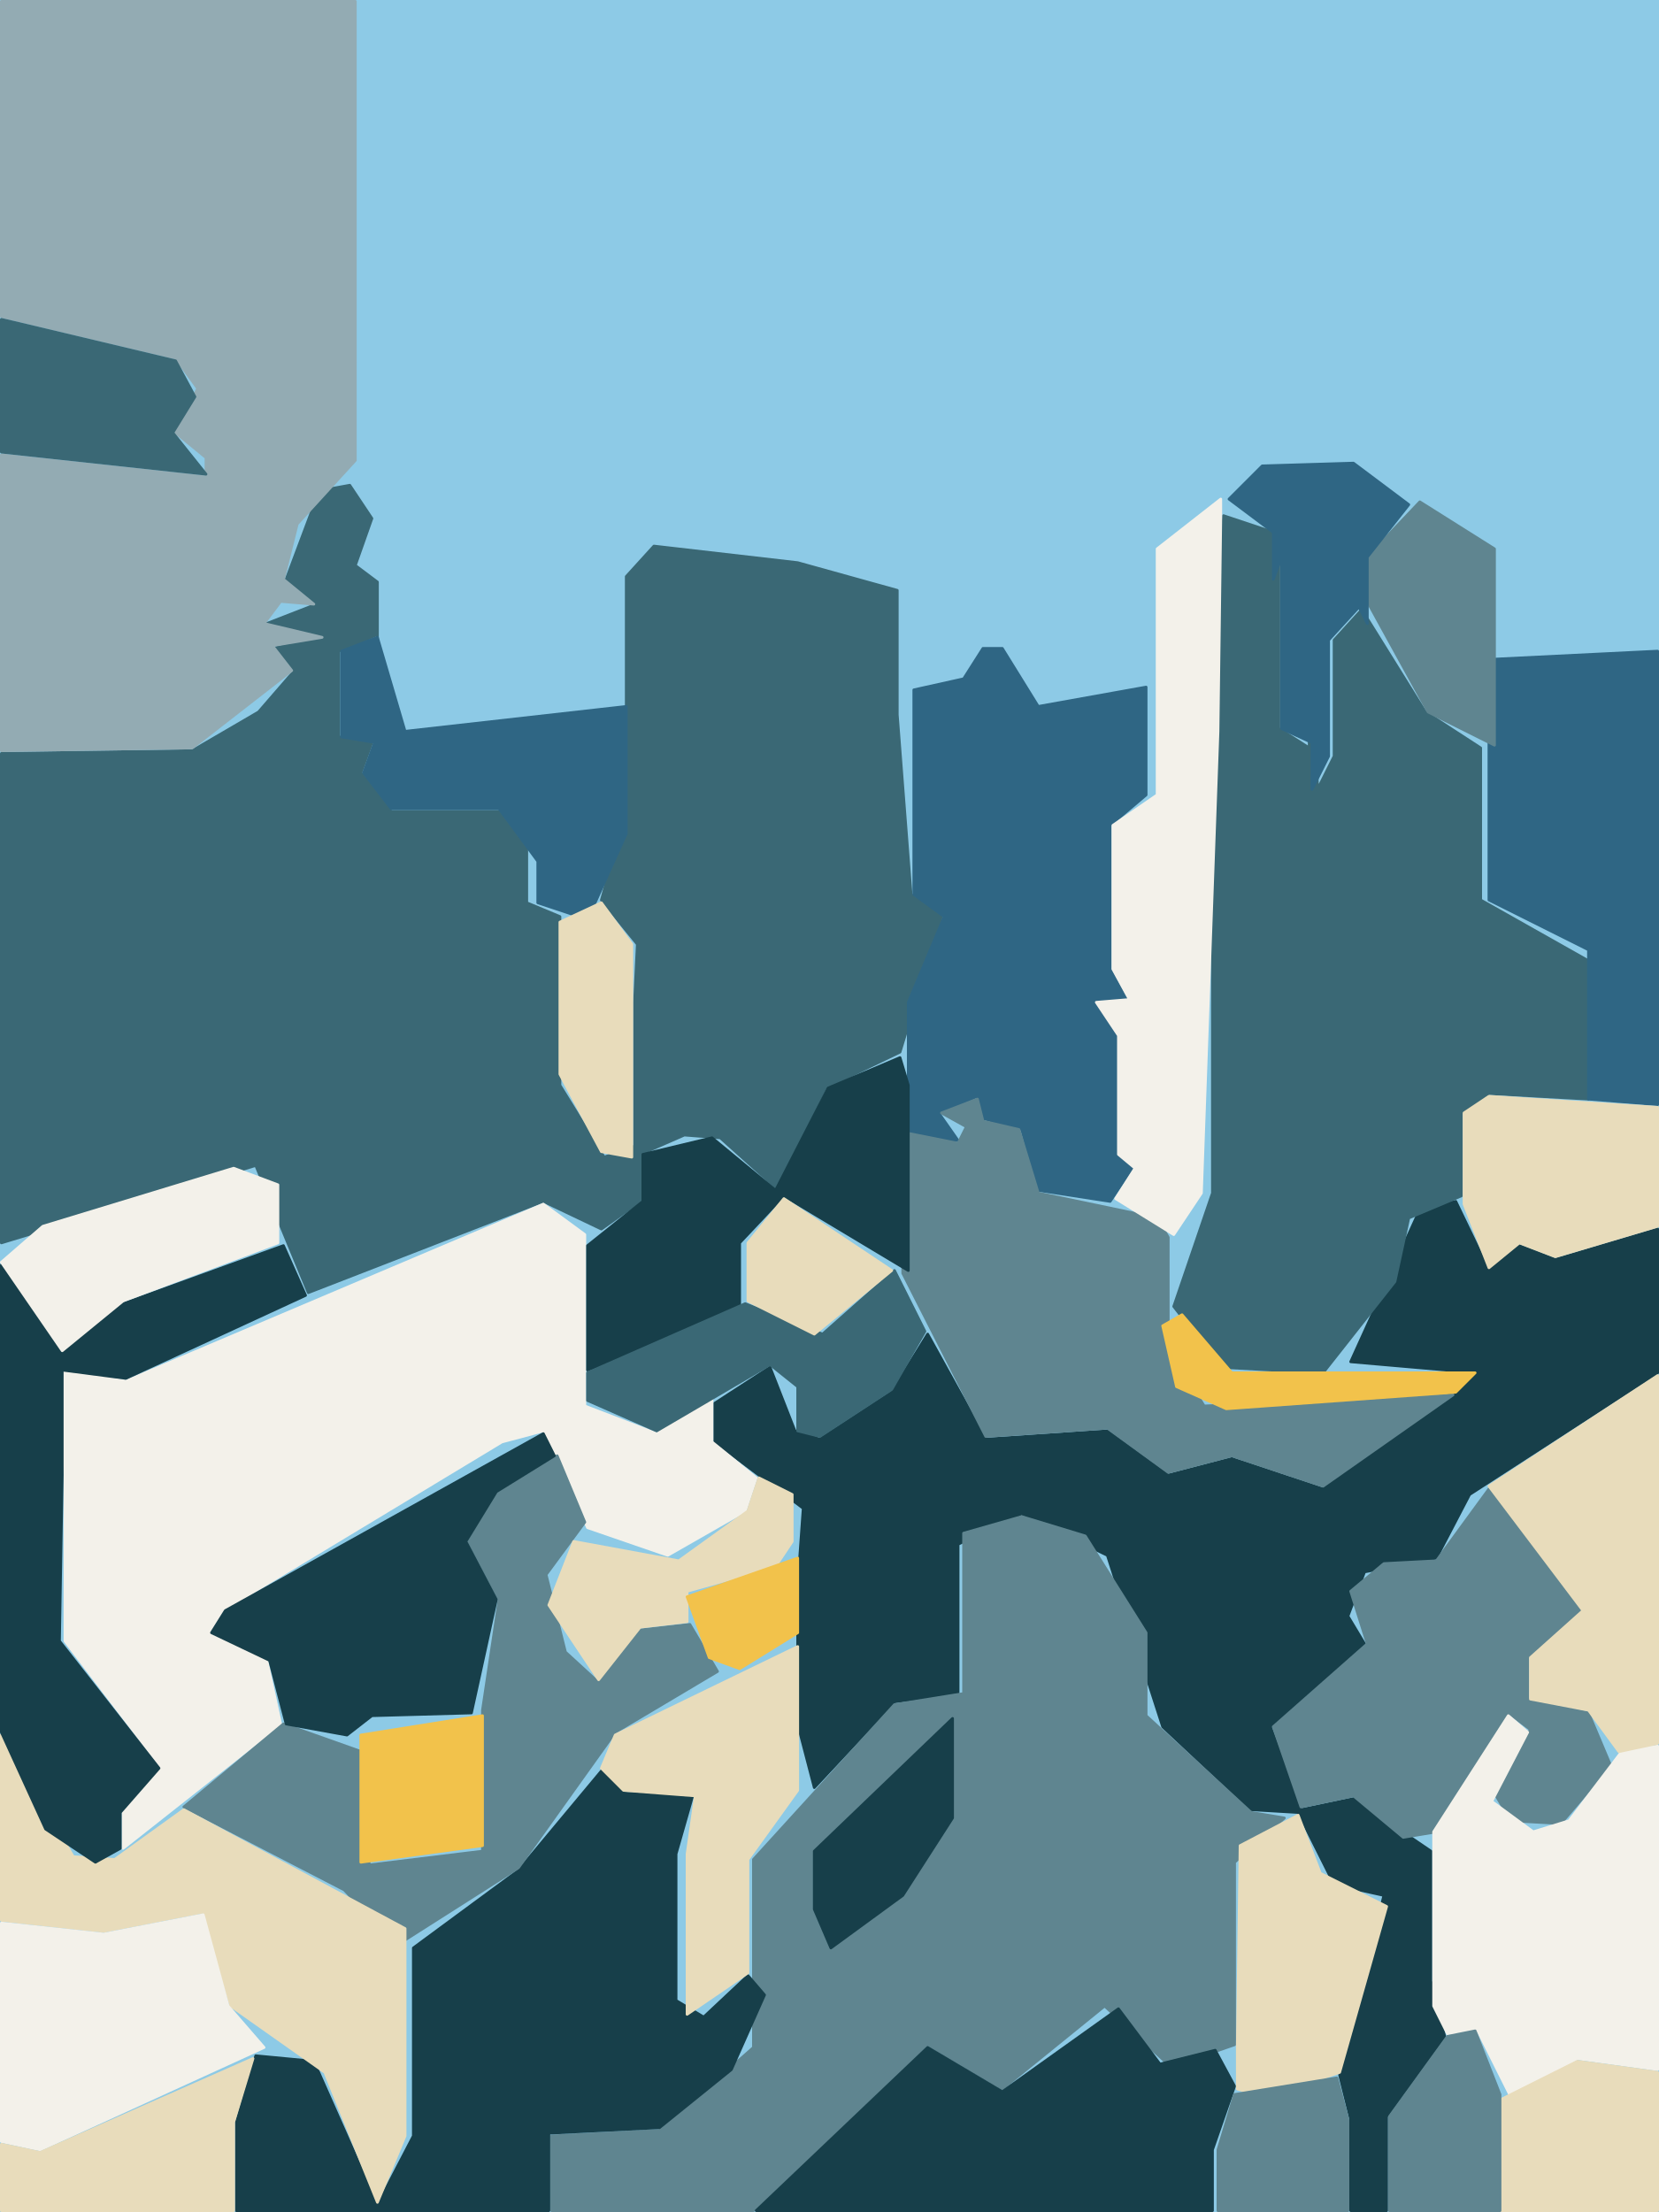
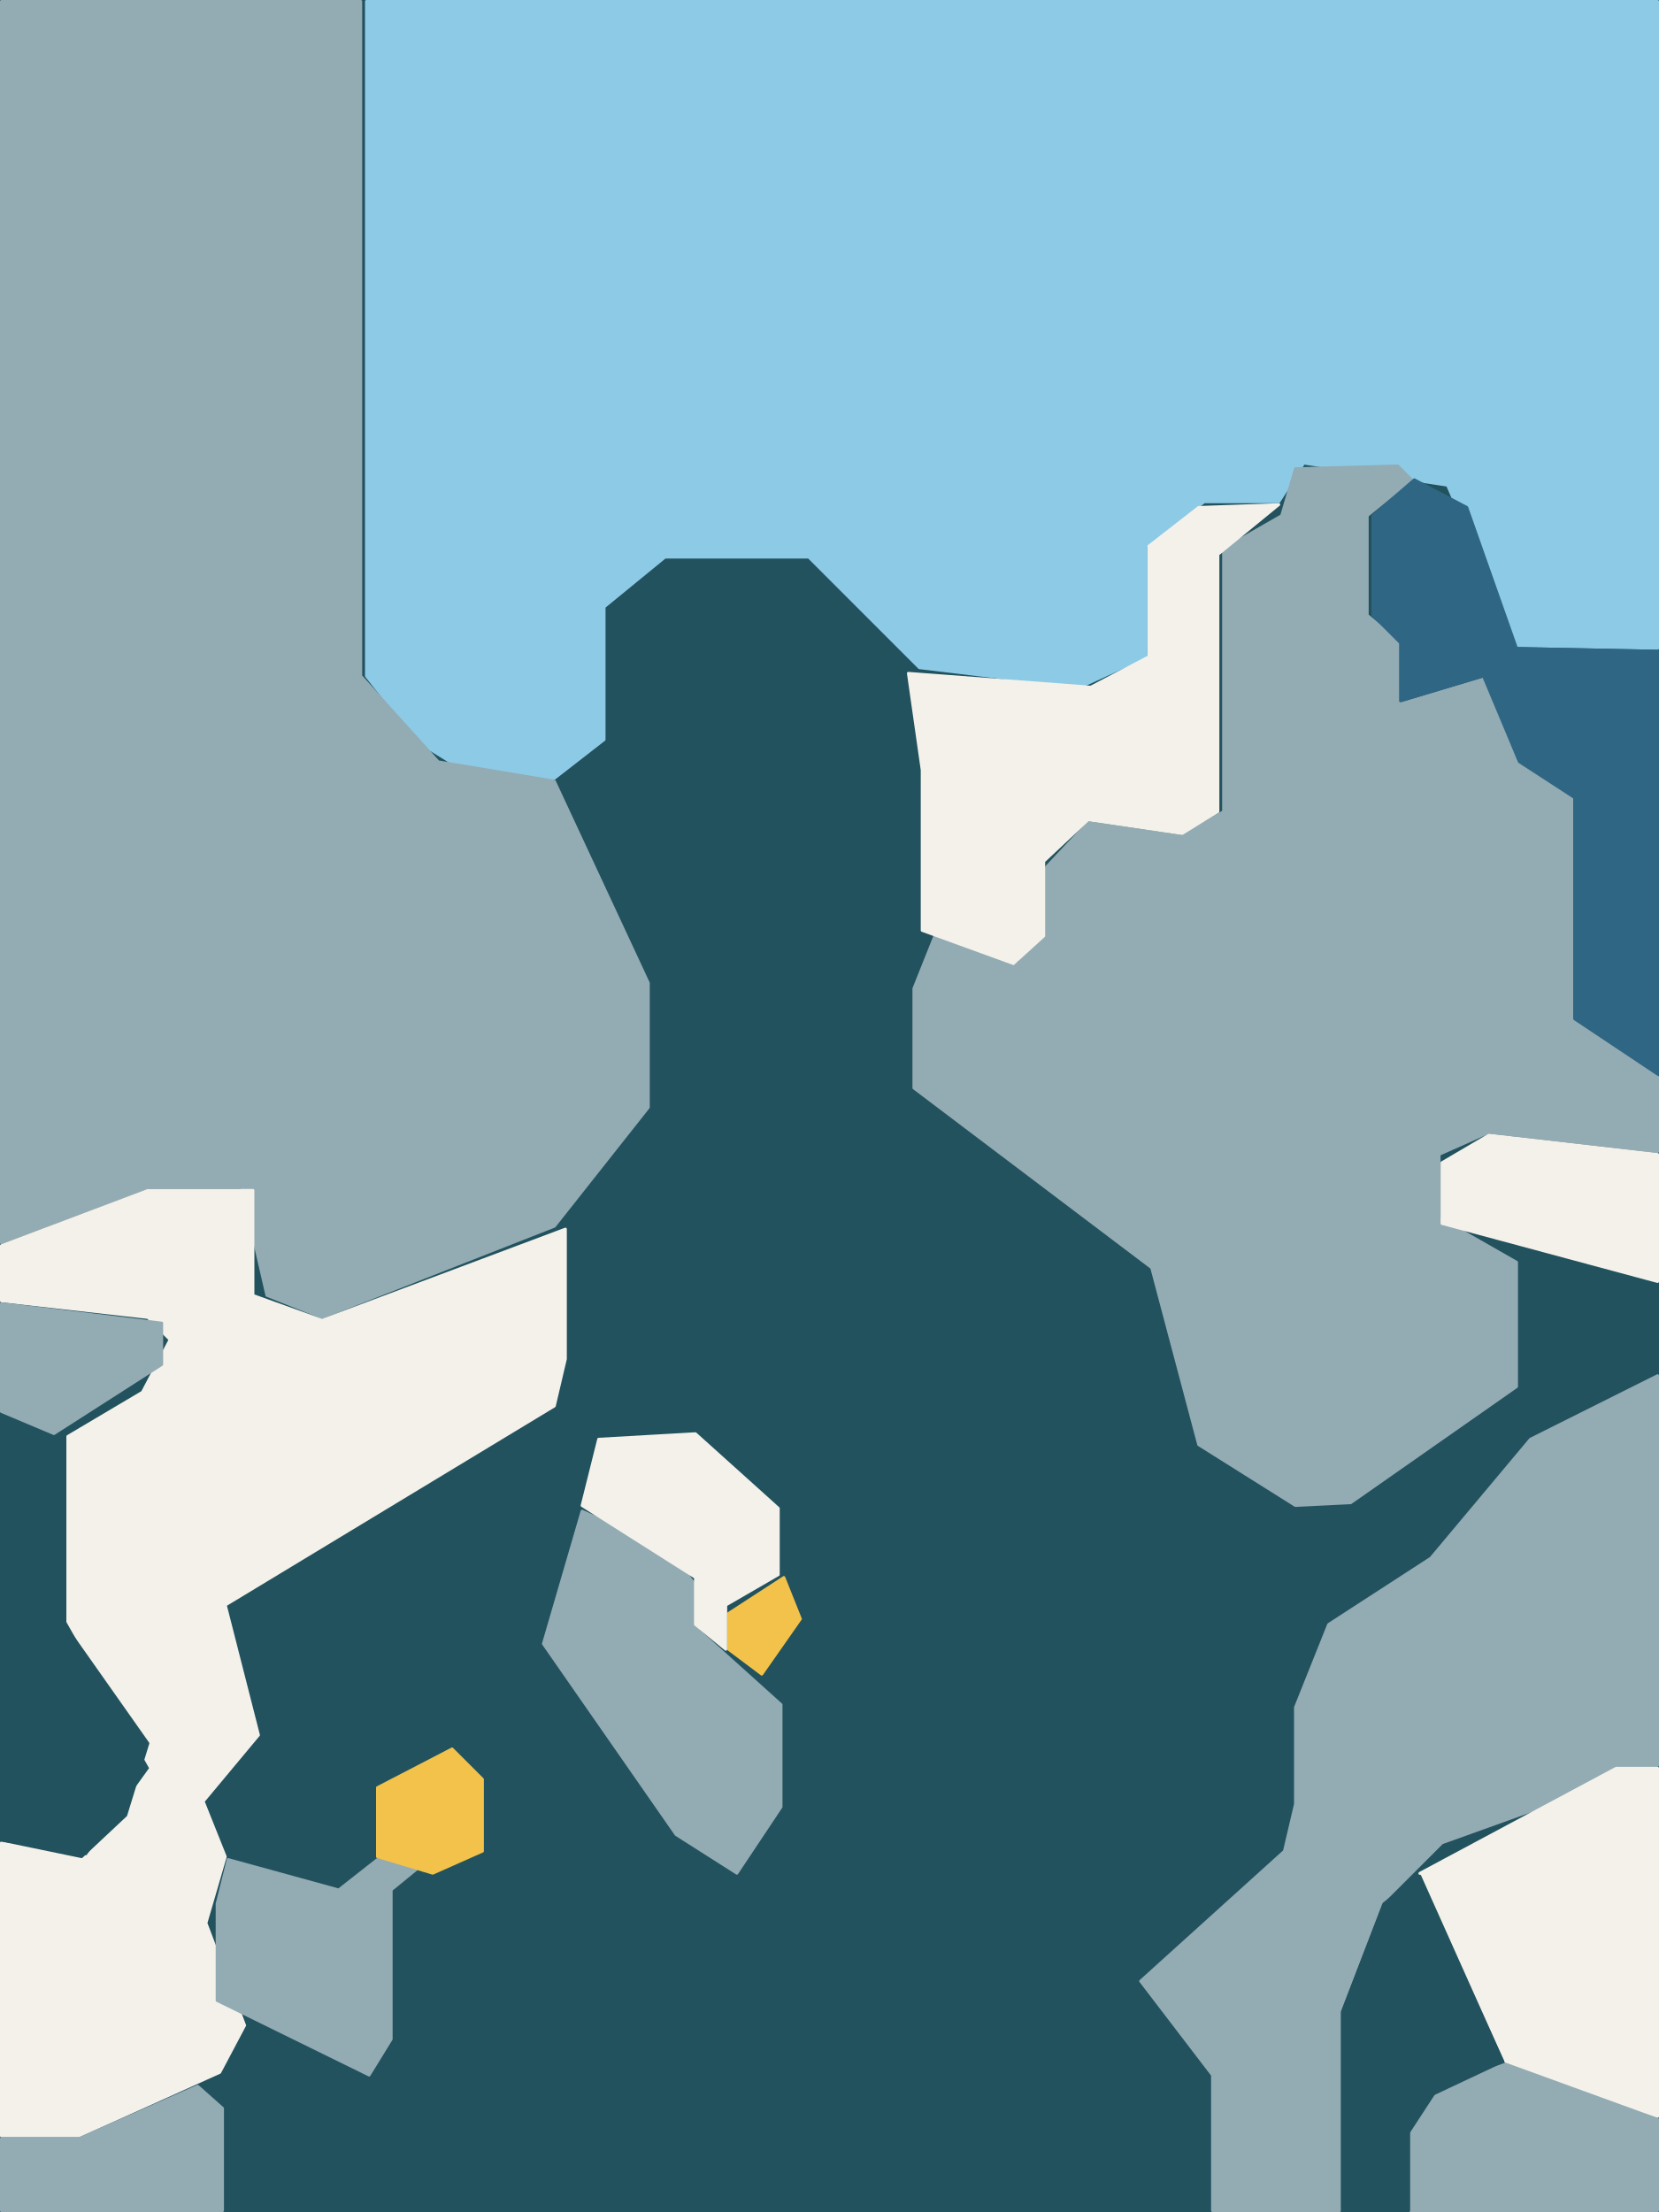
<svg xmlns="http://www.w3.org/2000/svg" viewBox="0 0 600 800" width="600" height="800">
  <g>
-     <rect width="600" height="800" fill="#8dcae6" />
-     <path d="M129.5 0.5 L128.5 157.5 L128.5 175.5 L135.5 187.5 L129.5 204.5 L140.5 214.5 L140.5 262.5 L201.5 253.5 L223.5 257.5 L223.5 208.5 L236.5 196.5 L320.5 212.5 L333.5 248.5 L362.5 233.5 L375.5 254.5 L406.5 252.5 L420.5 241.5 L420.5 198.5 L463.5 166.5 L489.5 166.5 L544.5 197.5 L544.5 240.5 L599.5 234.5 L599.5 0.5 Z" fill="#8dcae6" stroke="#8dcae6" stroke-width="1" stroke-linejoin="round" />
-     <path d="M0.5 272.5 L0.5 449.5 L92.5 421.5 L111.5 467.5 L196.5 434.5 L217.5 444.5 L231.5 434.5 L231.5 417.5 L247.5 410.5 L260.5 411.5 L280.5 429.5 L298.5 393.5 L325.5 380.5 L340.5 331.5 L329.5 323.5 L324.5 258.5 L324.5 213.5 L288.5 203.5 L236.5 197.5 L226.5 208.5 L226.5 293.5 L217.5 325.5 L230.5 341.5 L229.5 362.5 L229.5 414.5 L218.5 418.5 L202.5 392.5 L202.5 331.5 L190.5 326.5 L190.5 300.5 L180.5 293.5 L141.5 293.5 L130.5 279.5 L134.5 268.5 L122.5 266.5 L122.5 235.5 L136.5 229.5 L136.5 242.5 L136.5 210.5 L128.5 204.5 L134.5 187.5 L126.5 175.5 L115.5 177.5 L103.5 209.5 L114.5 218.5 L96.5 225.5 L117.5 230.5 L98.5 234.5 L106.5 242.5 L93.5 257.5 L69.5 271.5 Z" fill="#3a6875" stroke="#3a6875" stroke-width="1" stroke-linejoin="round" />
-     <path d="M599.5 444.5 L562.5 455.5 L549.5 450.5 L538.5 459.5 L526.5 434.5 L513.5 437.5 L488.5 492.5 L534.5 496.5 L478.5 538.5 L445.5 527.5 L422.5 533.5 L400.5 517.5 L356.5 520.5 L335.5 482.5 L322.5 503.5 L296.5 520.5 L287.5 517.5 L278.5 494.5 L258.5 507.5 L258.5 521.5 L290.5 545.5 L288.5 573.5 L288.5 623.5 L294.5 646.5 L323.5 615.5 L346.5 612.5 L346.5 558.5 L369.5 547.5 L400.5 562.5 L420.5 624.5 L452.5 654.5 L469.5 655.5 L482.5 681.5 L500.5 685.5 L484.5 750.5 L488.5 766.5 L488.5 799.5 L501.5 799.5 L501.5 765.5 L522.5 736.5 L517.5 716.5 L517.5 669.5 L489.5 650.5 L470.5 654.5 L459.5 624.5 L493.5 594.5 L487.5 584.5 L493.5 568.5 L519.5 563.5 L531.5 540.5 L599.5 496.5 Z" fill="#173f4a" stroke="#173f4a" stroke-width="1" stroke-linejoin="round" />
-     <path d="M0.5 0.5 L0.5 114.5 L63.5 129.5 L71.5 140.5 L63.5 156.5 L74.5 165.5 L74.5 172.5 L0.5 164.5 L0.5 271.5 L69.5 270.5 L105.5 242.5 L98.5 233.5 L116.5 230.5 L95.5 225.5 L101.5 217.5 L113.5 218.5 L102.5 209.5 L107.5 189.5 L128.5 166.5 L128.5 0.5 Z" fill="#93abb3" stroke="#93abb3" stroke-width="1" stroke-linejoin="round" />
-     <path d="M392.5 555.5 L369.5 548.5 L348.5 554.5 L348.5 612.5 L323.5 616.5 L272.5 672.5 L272.5 740.5 L238.5 770.5 L199.5 772.5 L199.5 799.5 L272.5 799.5 L335.5 739.5 L362.5 755.5 L399.5 725.5 L423.5 747.5 L446.5 739.5 L446.5 673.5 L464.5 657.5 L452.5 655.5 L414.5 620.5 L414.5 590.5 Z" fill="#5f8590" stroke="#5f8590" stroke-width="1" stroke-linejoin="round" />
-     <path d="M442.5 186.5 L438.5 264.5 L438.5 431.5 L424.5 472.5 L441.5 494.5 L478.5 496.5 L504.5 463.5 L509.5 440.5 L528.5 432.5 L528.5 402.5 L538.5 395.5 L574.5 397.5 L574.5 347.5 L535.5 325.5 L535.5 270.5 L515.5 257.5 L492.5 220.5 L482.5 231.5 L482.5 273.5 L476.5 285.5 L473.5 192.5 L473.5 270.5 L462.5 263.5 L462.5 201.5 L460.5 210.5 L460.5 192.5 Z" fill="#3a6875" stroke="#3a6875" stroke-width="1" stroke-linejoin="round" />
-     <path d="M196.5 435.5 L45.5 499.5 L20.5 495.5 L23.5 533.5 L23.5 593.5 L58.5 639.5 L44.5 655.5 L44.5 668.5 L101.5 623.5 L96.5 600.5 L75.5 590.5 L80.5 582.5 L181.5 521.5 L196.5 517.5 L212.5 552.5 L241.5 562.5 L269.5 546.5 L273.5 534.5 L257.5 521.5 L257.5 505.5 L237.5 518.5 L211.5 508.5 L211.5 446.5 Z" fill="#f3f1ea" stroke="#f3f1ea" stroke-width="1" stroke-linejoin="round" />
-     <path d="M250.5 649.5 L225.5 648.5 L217.5 640.5 L187.5 676.5 L149.5 704.5 L149.5 772.5 L136.5 797.5 L113.5 745.5 L92.5 743.5 L85.5 767.5 L85.5 799.5 L198.5 799.5 L198.5 771.5 L238.5 769.5 L264.5 748.5 L276.5 721.5 L270.5 714.5 L254.5 729.5 L244.5 723.5 L244.5 670.5 Z" fill="#173f4a" stroke="#173f4a" stroke-width="1" stroke-linejoin="round" />
-     <path d="M355.5 234.5 L348.5 245.5 L330.5 249.5 L330.5 323.5 L341.5 331.5 L328.5 362.5 L328.5 411.5 L346.5 412.5 L339.5 402.5 L353.5 396.5 L355.5 404.5 L369.5 408.5 L375.5 430.5 L401.5 434.5 L409.5 422.5 L404.5 417.5 L404.5 374.5 L395.5 362.5 L407.5 361.5 L401.5 350.5 L401.5 298.5 L414.5 287.5 L414.5 248.5 L375.5 255.5 L362.5 234.5 Z" fill="#2f6684" stroke="#2f6684" stroke-width="1" stroke-linejoin="round" />
-     <path d="M326.5 409.5 L326.5 460.5 L356.5 519.5 L400.5 516.5 L422.5 532.5 L445.5 526.5 L478.5 537.5 L525.5 504.5 L435.5 508.5 L422.5 487.5 L422.5 447.5 L418.5 440.5 L375.5 431.5 L368.5 408.5 L355.5 405.5 L353.5 397.5 L340.5 402.5 L349.5 407.5 L346.5 413.5 Z" fill="#5f8590" stroke="#5f8590" stroke-width="1" stroke-linejoin="round" />
-     <path d="M201.5 526.5 L179.5 540.5 L169.5 557.5 L180.5 578.5 L174.5 618.5 L174.5 669.5 L133.5 674.5 L133.5 634.5 L102.5 623.5 L66.5 653.5 L124.5 683.5 L143.5 703.5 L187.5 675.5 L222.5 626.5 L259.5 604.5 L249.5 587.5 L231.5 589.5 L216.5 608.5 L204.5 597.5 L197.5 569.5 L211.5 550.5 Z" fill="#5f8590" stroke="#5f8590" stroke-width="1" stroke-linejoin="round" />
-     <path d="M538.5 538.5 L519.5 564.5 L500.5 565.5 L488.5 575.5 L494.5 594.5 L460.5 624.5 L470.5 653.5 L489.5 649.5 L507.5 664.5 L519.5 662.5 L545.5 619.5 L553.5 625.5 L540.5 648.5 L546.5 658.5 L564.5 659.5 L582.5 638.5 L574.5 619.5 L552.5 614.5 L552.5 599.5 L571.5 582.5 Z" fill="#5f8590" stroke="#5f8590" stroke-width="1" stroke-linejoin="round" />
-     <path d="M446.5 754.5 L439.5 741.5 L419.5 746.5 L404.5 726.5 L362.5 756.5 L335.5 740.5 L273.5 799.5 L438.5 799.5 L438.5 777.5 Z" fill="#173f4a" stroke="#173f4a" stroke-width="1" stroke-linejoin="round" />
-     <path d="M545.5 620.5 L518.5 662.5 L518.5 725.5 L523.5 735.5 L534.5 734.5 L546.5 758.5 L570.5 744.5 L599.5 748.5 L599.5 631.5 L586.5 633.5 L567.5 658.5 L554.5 662.5 L539.5 651.5 L552.5 626.5 Z" fill="#f3f1ea" stroke="#f3f1ea" stroke-width="1" stroke-linejoin="round" />
-     <path d="M0.5 627.5 L0.5 694.5 L37.5 698.5 L73.5 691.5 L83.5 725.5 L117.5 749.5 L136.5 796.5 L146.5 772.5 L146.5 697.5 L66.5 654.5 L41.5 672.5 L26.5 671.5 Z" fill="#e8dcbb" stroke="#e8dcbb" stroke-width="1" stroke-linejoin="round" />
-     <path d="M538.5 238.5 L538.5 325.5 L574.5 343.5 L574.5 397.5 L599.5 399.5 L599.5 235.5 Z" fill="#2f6684" stroke="#2f6684" stroke-width="1" stroke-linejoin="round" />
-     <path d="M102.5 450.5 L44.5 471.5 L22.5 489.5 L0.5 457.5 L0.5 626.5 L16.5 661.5 L34.5 673.5 L43.5 668.5 L43.5 655.5 L57.5 639.5 L21.5 593.5 L22.5 533.5 L22.5 495.5 L45.5 498.5 L110.5 468.5 Z" fill="#173f4a" stroke="#173f4a" stroke-width="1" stroke-linejoin="round" />
-     <path d="M196.5 518.5 L81.5 582.5 L76.5 590.5 L97.5 600.5 L103.5 623.5 L125.5 627.5 L134.5 620.5 L170.5 619.5 L179.5 578.5 L168.5 557.5 L179.5 539.5 L200.5 526.5 Z" fill="#173f4a" stroke="#173f4a" stroke-width="1" stroke-linejoin="round" />
-     <path d="M441.5 180.5 L418.5 198.5 L418.5 287.5 L402.5 298.5 L402.5 350.5 L408.5 361.5 L396.5 362.5 L404.5 374.5 L404.5 417.5 L410.5 422.5 L403.5 433.5 L424.5 446.5 L434.5 431.5 L440.5 264.5 L441.5 187.5 Z" fill="#f3f1ea" stroke="#f3f1ea" stroke-width="1" stroke-linejoin="round" />
-     <path d="M325.5 382.5 L299.5 393.5 L280.5 430.5 L257.5 411.5 L232.5 417.5 L232.5 434.5 L212.5 450.5 L212.5 495.5 L267.5 473.5 L267.5 449.5 L283.5 432.5 L328.5 459.5 L328.5 392.5 Z" fill="#173f4a" stroke="#173f4a" stroke-width="1" stroke-linejoin="round" />
-     <path d="M73.5 692.5 L37.5 699.5 L0.5 695.5 L0.5 774.5 L14.5 777.5 L95.5 740.5 L82.5 725.5 Z" fill="#f3f1ea" stroke="#f3f1ea" stroke-width="1" stroke-linejoin="round" />
-     <path d="M599.5 497.5 L538.5 537.5 L572.5 582.5 L553.5 599.5 L553.5 614.5 L574.5 618.5 L585.5 633.5 L599.5 630.5 Z" fill="#e8dcbb" stroke="#e8dcbb" stroke-width="1" stroke-linejoin="round" />
-     <path d="M123.5 235.5 L123.5 266.5 L135.5 268.5 L131.5 279.5 L141.5 292.5 L180.5 292.5 L194.5 311.5 L194.5 326.5 L212.5 332.5 L226.5 301.5 L226.5 255.5 L146.5 264.5 L136.5 230.5 Z" fill="#2f6684" stroke="#2f6684" stroke-width="1" stroke-linejoin="round" />
-     <path d="M288.5 595.5 L222.5 627.5 L217.5 639.5 L225.5 647.5 L251.5 649.5 L248.5 670.5 L248.5 728.5 L270.5 713.5 L270.5 672.5 L288.5 647.5 Z" fill="#e8dcbb" stroke="#e8dcbb" stroke-width="1" stroke-linejoin="round" />
-     <path d="M469.5 656.5 L448.5 667.5 L447.5 740.5 L447.5 755.5 L457.5 758.5 L484.5 749.5 L501.5 689.5 L477.5 677.5 Z" fill="#e8dcbb" stroke="#e8dcbb" stroke-width="1" stroke-linejoin="round" />
-     <path d="M529.5 402.5 L529.5 435.5 L538.5 458.5 L549.5 449.5 L562.5 454.5 L599.5 443.5 L599.5 400.5 L538.5 396.5 Z" fill="#e8dcbb" stroke="#e8dcbb" stroke-width="1" stroke-linejoin="round" />
-     <path d="M334.5 481.5 L323.5 459.5 L297.5 482.5 L269.5 471.5 L212.5 496.5 L212.5 506.5 L237.5 517.5 L278.5 493.5 L288.5 501.5 L288.5 517.5 L296.5 519.5 L322.5 502.5 Z" fill="#3a6875" stroke="#3a6875" stroke-width="1" stroke-linejoin="round" />
-     <path d="M100.5 428.5 L84.5 422.5 L15.5 443.5 L0.5 456.5 L22.5 488.5 L44.5 470.5 L100.5 449.5 Z" fill="#f3f1ea" stroke="#f3f1ea" stroke-width="1" stroke-linejoin="round" />
-     <path d="M91.5 744.5 L14.5 778.5 L0.5 775.5 L0.5 799.5 L84.5 799.5 L84.5 767.5 Z" fill="#e8dcbb" stroke="#e8dcbb" stroke-width="1" stroke-linejoin="round" />
-     <path d="M0.5 115.5 L0.5 163.5 L74.5 171.5 L62.5 156.5 L70.5 143.5 L63.5 130.5 Z" fill="#3a6875" stroke="#3a6875" stroke-width="1" stroke-linejoin="round" />
-     <path d="M513.5 181.5 L494.5 201.5 L494.5 217.5 L516.5 257.5 L540.5 269.5 L540.5 198.5 Z" fill="#5f8590" stroke="#5f8590" stroke-width="1" stroke-linejoin="round" />
-     <path d="M489.5 167.5 L456.5 168.5 L444.5 180.5 L460.5 192.5 L460.5 209.5 L463.5 201.5 L463.5 263.5 L476.5 269.5 L474.5 192.5 L474.5 285.5 L480.5 273.5 L480.5 231.5 L491.5 219.5 L494.5 225.5 L494.5 201.5 L509.5 182.5 Z" fill="#2f6684" stroke="#2f6684" stroke-width="1" stroke-linejoin="round" />
-     <path d="M599.5 749.5 L570.5 745.5 L542.5 759.5 L542.5 799.5 L599.5 799.5 Z" fill="#e8dcbb" stroke="#e8dcbb" stroke-width="1" stroke-linejoin="round" />
-     <path d="M286.5 540.5 L274.5 534.5 L270.5 546.5 L245.5 564.5 L207.5 557.5 L198.5 580.5 L216.5 607.5 L231.5 588.5 L248.5 586.5 L248.5 575.5 L280.5 566.5 L286.5 557.5 Z" fill="#e8dcbb" stroke="#e8dcbb" stroke-width="1" stroke-linejoin="round" />
-     <path d="M344.5 621.5 L294.5 669.5 L294.5 690.5 L300.5 704.5 L326.5 685.5 L344.5 657.5 Z" fill="#173f4a" stroke="#173f4a" stroke-width="1" stroke-linejoin="round" />
-     <path d="M217.5 326.5 L202.5 333.5 L202.5 388.5 L217.5 416.5 L228.5 418.5 L228.5 341.5 Z" fill="#e8dcbb" stroke="#e8dcbb" stroke-width="1" stroke-linejoin="round" />
-     <path d="M174.5 620.5 L130.5 627.5 L130.5 673.5 L174.5 667.5 Z" fill="#f2c24b" stroke="#f2c24b" stroke-width="1" stroke-linejoin="round" />
-     <path d="M483.5 751.5 L446.5 757.5 L440.5 777.5 L440.5 799.5 L487.5 799.5 L487.5 766.5 Z" fill="#5f8590" stroke="#5f8590" stroke-width="1" stroke-linejoin="round" />
-     <path d="M533.5 734.5 L523.5 736.5 L502.5 765.5 L502.5 799.5 L542.5 799.5 L542.5 757.5 Z" fill="#5f8590" stroke="#5f8590" stroke-width="1" stroke-linejoin="round" />
-     <path d="M283.5 433.5 L270.5 449.5 L270.5 470.5 L294.5 482.5 L322.5 459.5 Z" fill="#e8dcbb" stroke="#e8dcbb" stroke-width="1" stroke-linejoin="round" />
-     <path d="M420.5 479.5 L425.5 501.5 L443.5 509.5 L526.5 503.5 L533.5 496.5 L445.5 496.5 L427.5 475.5 Z" fill="#f2c24b" stroke="#f2c24b" stroke-width="1" stroke-linejoin="round" />
-     <path d="M288.5 563.5 L248.5 577.5 L256.5 599.5 L267.5 603.5 L288.5 590.5 Z" fill="#f2c24b" stroke="#f2c24b" stroke-width="1" stroke-linejoin="round" />
+     <rect width="600" height="800" fill="#22525e" />
+     <path d="M240.5 202.5 L219.5 219.5 L219.5 265.5 L201.5 281.5 L236.5 355.5 L236.5 400.5 L204.5 442.5 L204.5 494.5 L193.5 516.5 L81.5 583.5 L94.5 609.5 L94.5 627.5 L74.5 651.5 L82.5 671.5 L131.5 681.5 L131.5 650.5 L153.5 631.5 L174.5 639.5 L174.5 667.5 L142.5 681.5 L142.5 737.5 L133.5 751.5 L89.5 733.5 L78.5 754.5 L78.5 799.5 L437.5 799.5 L437.5 750.5 L411.5 716.5 L463.5 669.5 L468.5 652.5 L468.5 617.5 L479.5 587.5 L517.5 562.5 L553.5 519.5 L599.5 496.5 L599.5 464.5 L550.5 457.5 L550.5 501.5 L488.5 544.5 L446.5 536.5 L431.5 520.5 L415.5 458.5 L334.5 393.5 L328.5 336.5 L329.5 278.5 L329.5 232.5 L292.5 202.5 Z" fill="#22525e" stroke="#22525e" stroke-width="1" stroke-linejoin="round" />
+     <path d="M132.5 0.5 L132.5 244.5 L151.5 268.5 L172.5 281.5 L200.5 281.5 L218.5 267.5 L218.5 219.5 L240.5 201.5 L292.5 201.5 L332.5 241.5 L390.5 248.5 L414.5 237.5 L414.5 197.5 L435.5 181.5 L462.5 181.5 L471.5 167.5 L523.5 175.5 L548.5 233.5 L599.5 234.5 L599.5 0.5 Z" fill="#8dcae6" stroke="#8dcae6" stroke-width="1" stroke-linejoin="round" />
+     <path d="M0.5 0.5 L0.5 449.5 L53.5 429.5 L87.5 429.5 L96.5 468.5 L116.5 476.5 L200.5 443.5 L234.5 400.5 L234.5 355.5 L200.5 282.5 L158.5 275.5 L130.5 244.5 L130.5 0.5 Z" fill="#93abb3" stroke="#93abb3" stroke-width="1" stroke-linejoin="round" />
+     <path d="M505.5 168.5 L468.5 169.5 L463.5 186.5 L442.5 198.5 L442.5 293.5 L427.5 302.5 L393.5 297.5 L378.5 313.5 L368.5 348.5 L338.5 337.5 L330.5 357.5 L330.5 393.5 L416.5 458.5 L433.5 522.5 L468.5 544.5 L488.5 543.5 L548.5 501.5 L548.5 456.5 L520.5 440.5 L520.5 417.5 L538.5 409.5 L599.5 416.5 L599.5 389.5 L568.5 368.5 L568.5 288.5 L548.5 275.5 L536.5 245.5 L506.5 254.5 L506.5 232.5 L494.5 222.5 L494.5 186.5 L510.5 173.5 Z" fill="#93abb3" stroke="#93abb3" stroke-width="1" stroke-linejoin="round" />
+     <path d="M204.5 444.5 L116.5 477.5 L91.5 468.5 L91.5 430.5 L53.5 430.5 L0.5 450.5 L0.5 470.5 L53.5 476.5 L61.5 484.5 L51.5 503.5 L24.5 519.5 L24.5 586.5 L54.5 639.5 L31.5 671.5 L0.5 666.5 L0.5 772.5 L28.5 772.5 L79.5 749.5 L88.5 732.5 L74.5 695.5 L81.5 671.5 L73.5 651.5 L93.5 627.5 L81.5 580.5 L200.5 508.5 L204.5 491.5 Z" fill="#f3f1ea" stroke="#f3f1ea" stroke-width="1" stroke-linejoin="round" />
+     <path d="M599.5 497.5 L553.5 520.5 L517.5 563.5 L480.5 587.5 L468.5 617.5 L468.5 652.5 L464.5 669.5 L412.5 716.5 L438.5 750.5 L438.5 799.5 L484.5 799.5 L484.5 727.5 L499.5 688.5 L521.5 666.5 L599.5 638.5 Z" fill="#93abb3" stroke="#93abb3" stroke-width="1" stroke-linejoin="round" />
+     <path d="M462.5 182.5 L433.5 183.5 L415.5 197.5 L415.5 237.5 L394.5 248.5 L328.5 243.5 L333.5 278.5 L333.5 336.5 L366.5 348.5 L377.5 338.5 L377.5 311.5 L393.5 296.5 L427.5 301.5 L440.5 293.5 L440.5 200.5 Z" fill="#f3f1ea" stroke="#f3f1ea" stroke-width="1" stroke-linejoin="round" />
+     <path d="M511.5 173.5 L496.5 186.5 L496.5 222.5 L506.5 232.5 L506.5 253.5 L536.5 244.5 L549.5 275.5 L569.5 288.5 L569.5 368.5 L599.5 388.5 L599.5 235.5 L548.5 234.5 L530.5 183.5 Z" fill="#2f6684" stroke="#2f6684" stroke-width="1" stroke-linejoin="round" />
+     <path d="M584.5 639.5 L513.5 677.5 L545.5 747.5 L599.5 765.5 L599.5 639.5 Z" fill="#f3f1ea" stroke="#f3f1ea" stroke-width="1" stroke-linejoin="round" />
+     <path d="M210.5 546.5 L196.5 594.5 L244.5 663.5 L266.5 677.5 L282.5 653.5 L282.5 616.5 L252.5 589.5 L252.5 574.5 L241.5 560.5 Z" fill="#93abb3" stroke="#93abb3" stroke-width="1" stroke-linejoin="round" />
+     <path d="M0.5 511.5 L0.5 665.5 L29.5 671.5 L45.5 656.5 L53.5 630.5 L22.5 586.5 L22.5 519.5 Z" fill="#22525e" stroke="#22525e" stroke-width="1" stroke-linejoin="round" />
+     <path d="M82.5 672.5 L78.5 688.5 L78.5 723.5 L133.5 750.5 L141.5 737.5 L141.5 683.5 L152.5 674.5 L136.5 672.5 L122.5 683.5 Z" fill="#93abb3" stroke="#93abb3" stroke-width="1" stroke-linejoin="round" />
+     <path d="M506.5 777.5 L506.5 799.5 L599.5 799.5 L599.5 766.5 L544.5 746.5 L521.5 754.5 Z" fill="#93abb3" stroke="#93abb3" stroke-width="1" stroke-linejoin="round" />
+     <path d="M513.5 678.5 L500.5 688.5 L485.5 727.5 L485.5 799.5 L509.5 799.5 L509.5 761.5 L543.5 745.5 Z" fill="#22525e" stroke="#22525e" stroke-width="1" stroke-linejoin="round" />
+     <path d="M521.5 420.5 L521.5 442.5 L599.5 463.5 L599.5 417.5 L538.5 410.5 Z" fill="#f3f1ea" stroke="#f3f1ea" stroke-width="1" stroke-linejoin="round" />
+     <path d="M216.5 520.5 L210.5 544.5 L251.5 570.5 L251.5 587.5 L262.5 596.5 L262.5 580.5 L281.5 569.5 L281.5 545.5 L251.5 518.5 Z" fill="#f3f1ea" stroke="#f3f1ea" stroke-width="1" stroke-linejoin="round" />
+     <path d="M80.5 762.5 L71.5 754.5 L28.5 773.5 L0.5 773.5 L0.5 799.5 L80.5 799.5 Z" fill="#93abb3" stroke="#93abb3" stroke-width="1" stroke-linejoin="round" />
+     <path d="M0.5 471.5 L0.5 510.5 L19.5 518.5 L58.5 493.5 L58.5 478.5 Z" fill="#93abb3" stroke="#93abb3" stroke-width="1" stroke-linejoin="round" />
+     <path d="M163.5 632.5 L136.5 646.5 L136.5 671.5 L156.5 677.5 L174.5 669.5 L174.5 643.5 Z" fill="#f2c24b" stroke="#f2c24b" stroke-width="1" stroke-linejoin="round" />
+     <path d="M283.5 570.5 L263.5 583.5 L263.5 596.5 L275.5 605.5 L289.5 585.5 Z" fill="#f2c24b" stroke="#f2c24b" stroke-width="1" stroke-linejoin="round" />
  </g>
</svg>
